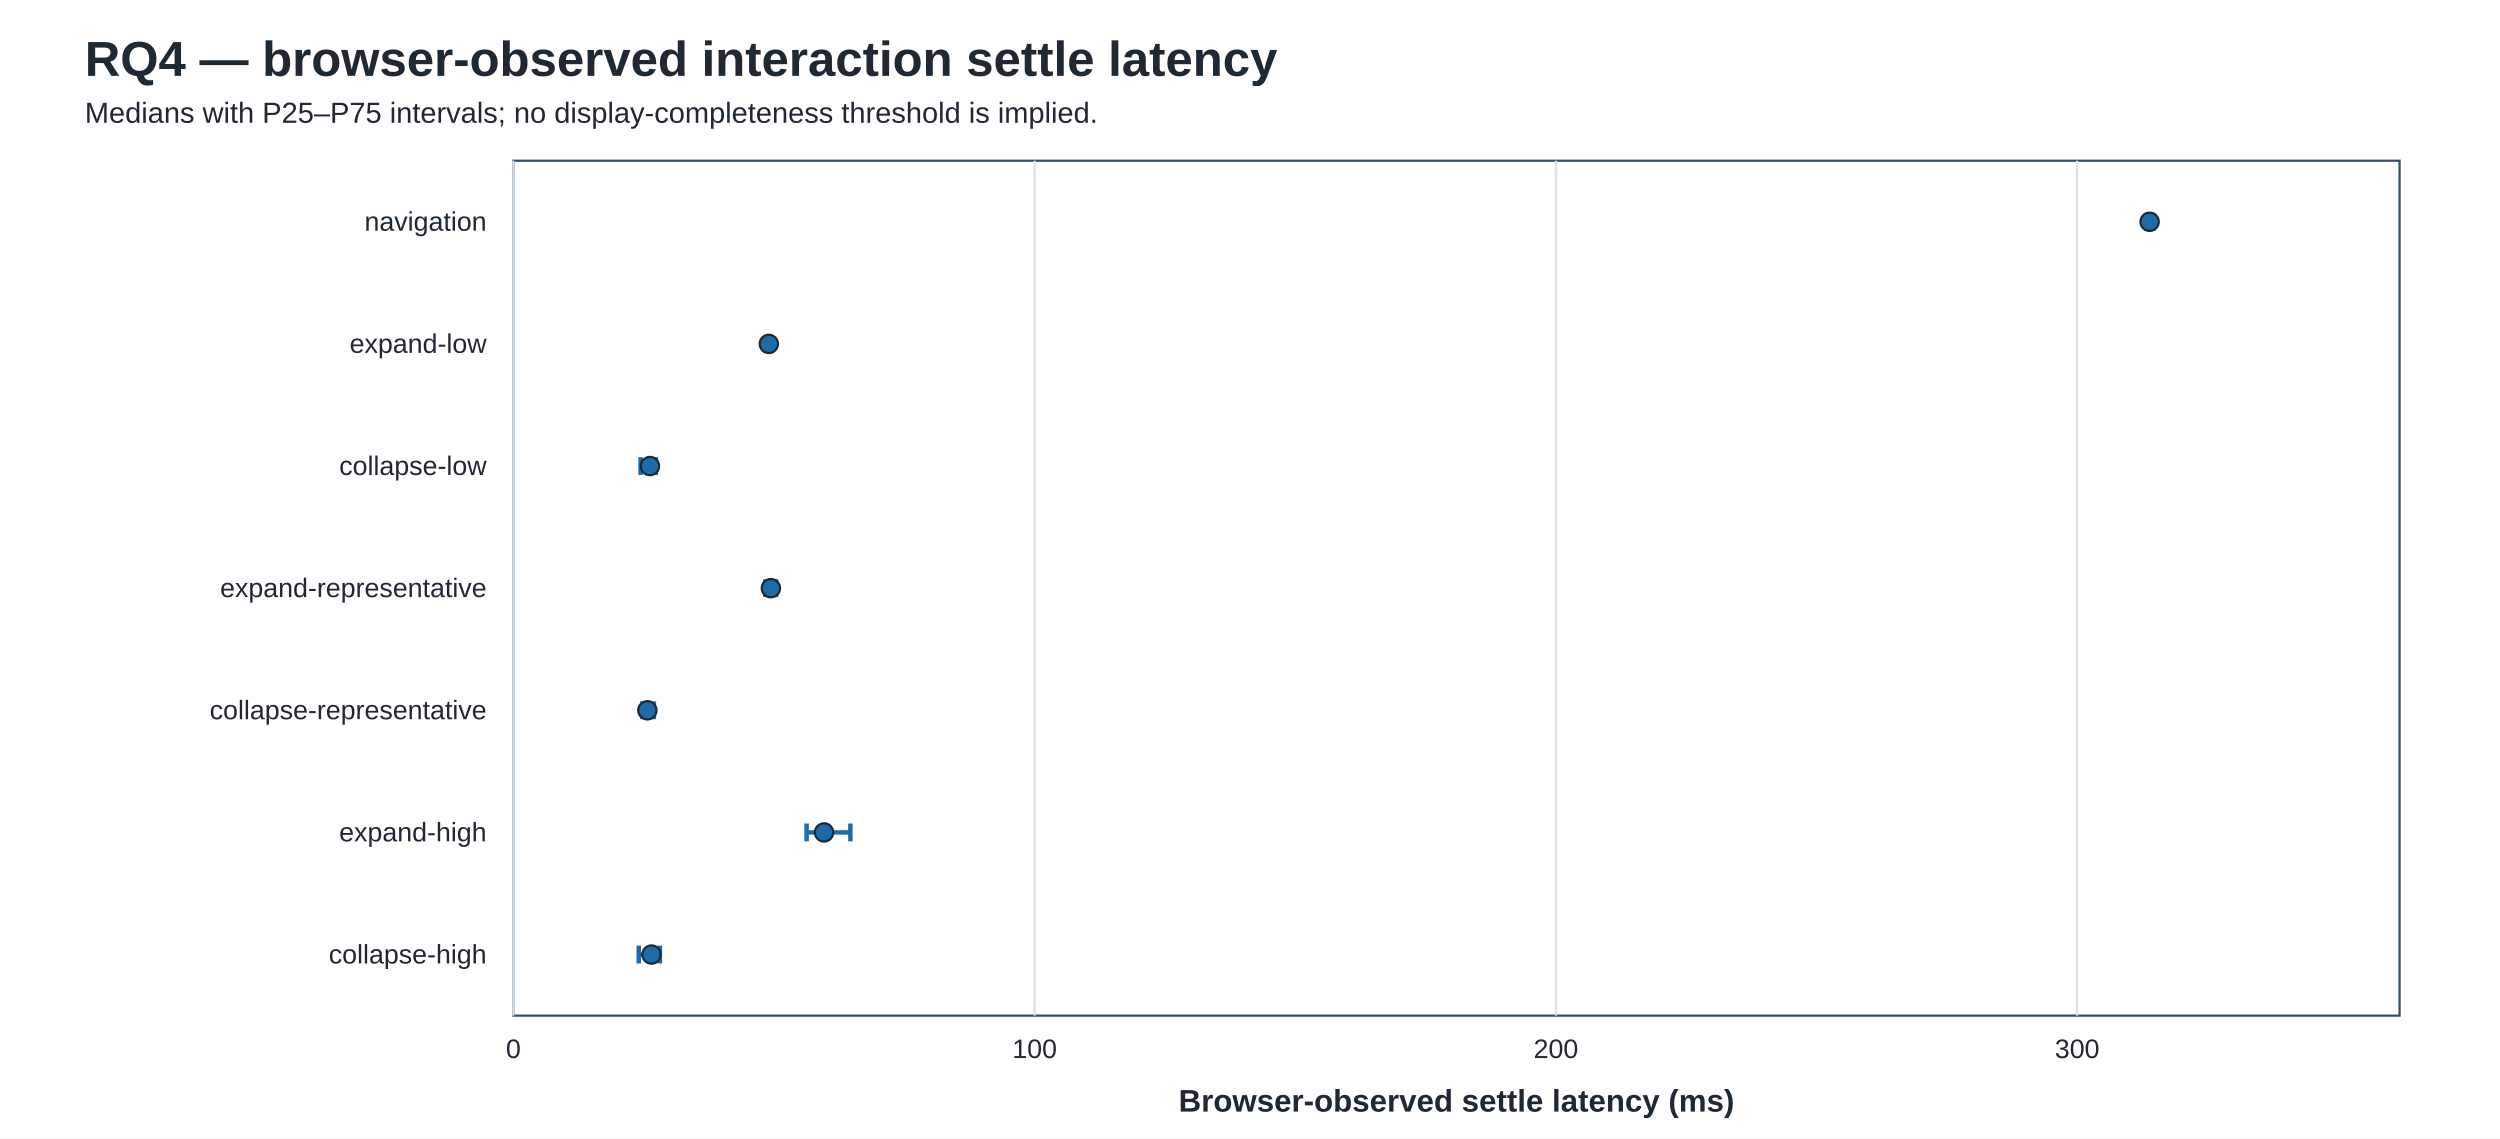
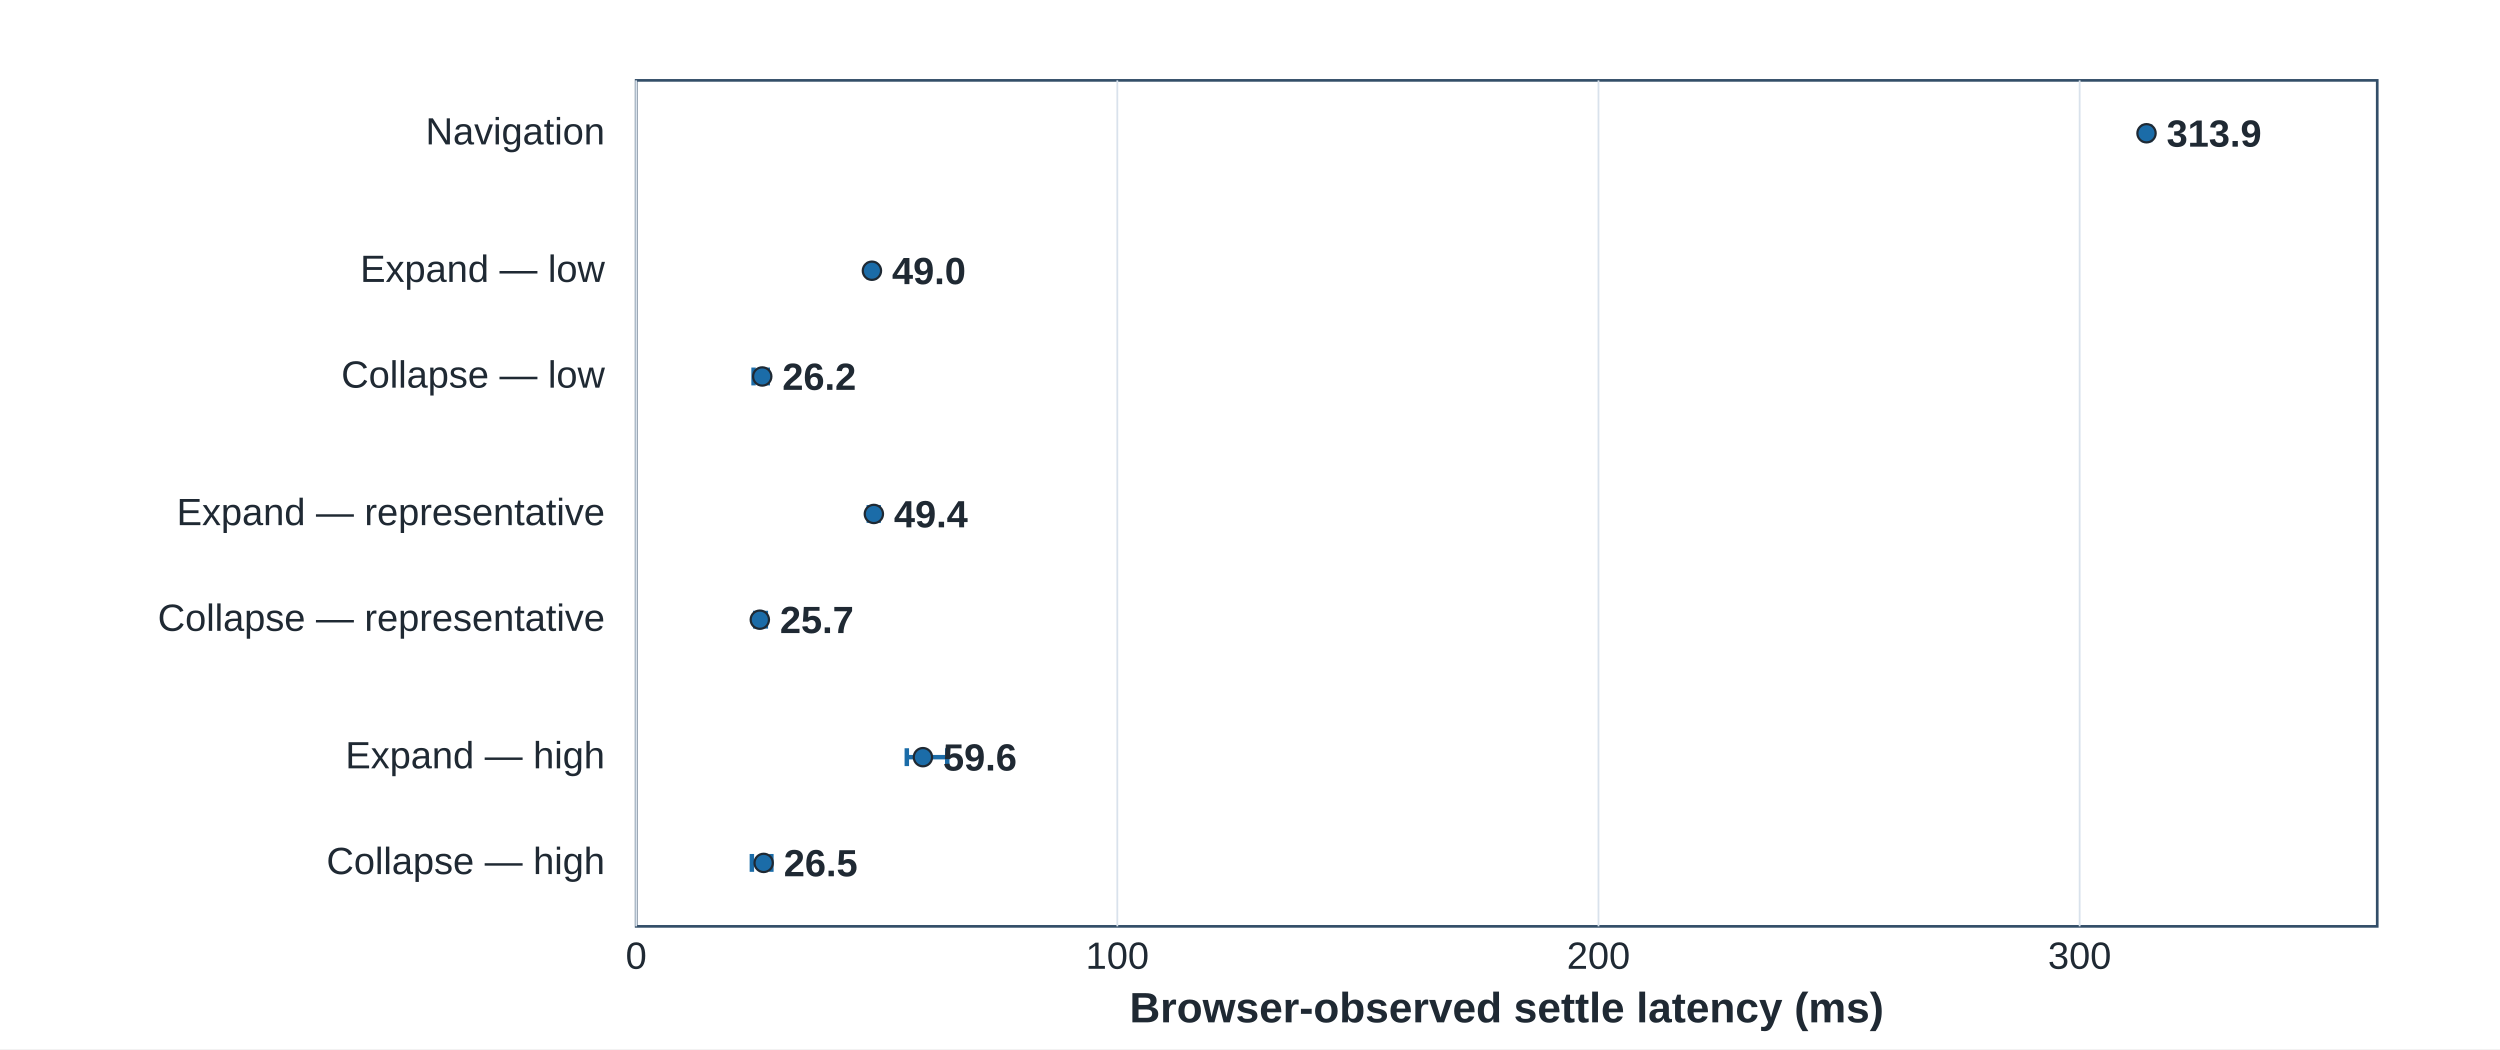
- <svg xmlns="http://www.w3.org/2000/svg" width="1120" height="510" viewBox="0 0 1120 510" role="img" aria-labelledby="title desc">
-   <style>text{font-family:Arial,Helvetica,sans-serif;fill:#1f2933}.title{font-size:22px;font-weight:700}.subtitle{font-size:13px}.axis{font-size:12px}.axis-title{font-size:14px;font-weight:600}.legend{font-size:13px}.note{font-size:12px}.frame{fill:none;stroke:#334e68;stroke-width:1}.grid{stroke:#d9e2ec;stroke-width:1}.series{fill:none;stroke-width:2.4}.interval{stroke-width:2}.marker{stroke:#1f2933;stroke-width:1}</style>
-   <rect width="1120" height="510" fill="#ffffff" />
-   <text class="title" x="38" y="34">RQ4 — browser-observed interaction settle latency</text>
-   <text class="subtitle" x="38" y="55">Medians with P25–P75 intervals; no display-completeness threshold is implied.</text>
-   <rect class="frame" x="230" y="72" width="845" height="383" />
-   <line class="grid" x1="230.00" x2="230.00" y1="72" y2="455" />
-   <text class="axis" text-anchor="middle" x="230.00" y="474">0</text>
-   <line class="grid" x1="463.52" x2="463.52" y1="72" y2="455" />
-   <text class="axis" text-anchor="middle" x="463.52" y="474">100</text>
-   <line class="grid" x1="697.05" x2="697.05" y1="72" y2="455" />
-   <text class="axis" text-anchor="middle" x="697.05" y="474">200</text>
-   <line class="grid" x1="930.57" x2="930.57" y1="72" y2="455" />
-   <text class="axis" text-anchor="middle" x="930.57" y="474">300</text>
-   <line class="interval" stroke="#1b6ca8" x1="961.63" x2="964.78" y1="99.36" y2="99.36" />
-   <line class="interval" stroke="#1b6ca8" x1="961.63" x2="961.63" y1="95.36" y2="103.36" />
-   <line class="interval" stroke="#1b6ca8" x1="964.78" x2="964.78" y1="95.36" y2="103.36" />
-   <circle class="marker" cx="963.03" cy="99.36" r="4.1" fill="#1b6ca8" />
-   <text class="axis" text-anchor="end" x="218" y="103.36">navigation</text>
-   <line class="interval" stroke="#1b6ca8" x1="342.91" x2="345.71" y1="154.07" y2="154.07" />
-   <line class="interval" stroke="#1b6ca8" x1="342.91" x2="342.91" y1="150.07" y2="158.07" />
-   <line class="interval" stroke="#1b6ca8" x1="345.71" x2="345.71" y1="150.07" y2="158.07" />
-   <circle class="marker" cx="344.43" cy="154.07" r="4.1" fill="#1b6ca8" />
-   <text class="axis" text-anchor="end" x="218" y="158.07">expand-low</text>
-   <line class="interval" stroke="#1b6ca8" x1="286.98" x2="293.87" y1="208.79" y2="208.79" />
-   <line class="interval" stroke="#1b6ca8" x1="286.98" x2="286.98" y1="204.79" y2="212.79" />
-   <line class="interval" stroke="#1b6ca8" x1="293.87" x2="293.87" y1="204.79" y2="212.79" />
-   <circle class="marker" cx="291.18" cy="208.79" r="4.1" fill="#1b6ca8" />
-   <text class="axis" text-anchor="end" x="218" y="212.79">collapse-low</text>
-   <line class="interval" stroke="#1b6ca8" x1="342.91" x2="347.70" y1="263.50" y2="263.50" />
-   <line class="interval" stroke="#1b6ca8" x1="342.91" x2="342.91" y1="259.50" y2="267.50" />
-   <line class="interval" stroke="#1b6ca8" x1="347.70" x2="347.70" y1="259.50" y2="267.50" />
-   <circle class="marker" cx="345.36" cy="263.50" r="4.1" fill="#1b6ca8" />
-   <text class="axis" text-anchor="end" x="218" y="267.50">expand-representative</text>
-   <line class="interval" stroke="#1b6ca8" x1="287.80" x2="292.93" y1="318.21" y2="318.21" />
-   <line class="interval" stroke="#1b6ca8" x1="287.80" x2="287.80" y1="314.21" y2="322.21" />
-   <line class="interval" stroke="#1b6ca8" x1="292.93" x2="292.93" y1="314.21" y2="322.21" />
-   <circle class="marker" cx="290.02" cy="318.21" r="4.1" fill="#1b6ca8" />
-   <text class="axis" text-anchor="end" x="218" y="322.21">collapse-representative</text>
-   <line class="interval" stroke="#1b6ca8" x1="361.36" x2="380.97" y1="372.93" y2="372.93" />
-   <line class="interval" stroke="#1b6ca8" x1="361.36" x2="361.36" y1="368.93" y2="376.93" />
-   <line class="interval" stroke="#1b6ca8" x1="380.97" x2="380.97" y1="368.93" y2="376.93" />
-   <circle class="marker" cx="369.18" cy="372.93" r="4.1" fill="#1b6ca8" />
-   <text class="axis" text-anchor="end" x="218" y="376.93">expand-high</text>
-   <line class="interval" stroke="#1b6ca8" x1="286.16" x2="295.62" y1="427.64" y2="427.64" />
-   <line class="interval" stroke="#1b6ca8" x1="286.16" x2="286.16" y1="423.64" y2="431.64" />
-   <line class="interval" stroke="#1b6ca8" x1="295.62" x2="295.62" y1="423.64" y2="431.64" />
-   <circle class="marker" cx="291.88" cy="427.64" r="4.1" fill="#1b6ca8" />
-   <text class="axis" text-anchor="end" x="218" y="431.64">collapse-high</text>
-   <text class="axis-title" text-anchor="middle" x="652.50" y="498">Browser-observed settle latency (ms)</text>
+ <svg xmlns="http://www.w3.org/2000/svg" width="178mm" height="74.70mm" viewBox="0 0 1120 470" role="img" aria-labelledby="title desc">
+   <style>text{font-family:Arial,Helvetica,sans-serif;fill:#1f2933}.title{font-size:24px;font-weight:700}.subtitle{font-size:17px}.axis{font-size:17px}.axis-title{font-size:19px;font-weight:600}.legend{font-size:18px}.note{font-size:17px}.value{font-size:17px;font-weight:600}.frame{fill:none;stroke:#334e68;stroke-width:1.2}.grid{stroke:#d9e2ec;stroke-width:0.8}.series{fill:none;stroke-width:2.4}.interval{stroke-width:2}.marker{stroke:#1f2933;stroke-width:1}</style>
+   <rect width="1120" height="470" fill="#ffffff" />
+   <rect class="frame" x="285" y="36" width="780" height="379" />
+   <line class="grid" x1="285.00" x2="285.00" y1="36" y2="415" />
+   <text class="axis" text-anchor="middle" x="285.00" y="434">0</text>
+   <line class="grid" x1="500.56" x2="500.56" y1="36" y2="415" />
+   <text class="axis" text-anchor="middle" x="500.56" y="434">100</text>
+   <line class="grid" x1="716.12" x2="716.12" y1="36" y2="415" />
+   <text class="axis" text-anchor="middle" x="716.12" y="434">200</text>
+   <line class="grid" x1="931.68" x2="931.68" y1="36" y2="415" />
+   <text class="axis" text-anchor="middle" x="931.68" y="434">300</text>
+   <line class="interval" stroke="#1b6ca8" x1="960.35" x2="963.26" y1="59.69" y2="59.69" />
+   <line class="interval" stroke="#1b6ca8" x1="960.35" x2="960.35" y1="55.69" y2="63.69" />
+   <line class="interval" stroke="#1b6ca8" x1="963.26" x2="963.26" y1="55.69" y2="63.69" />
+   <circle class="marker" cx="961.64" cy="59.69" r="4.1" fill="#1b6ca8" />
+   <text class="axis" text-anchor="end" x="271" y="64.69">Navigation</text>
+   <text class="value" x="970.64" y="65.69">313.9</text>
+   <line class="interval" stroke="#1b6ca8" x1="389.22" x2="391.81" y1="121.28" y2="121.28" />
+   <line class="interval" stroke="#1b6ca8" x1="389.22" x2="389.22" y1="117.28" y2="125.28" />
+   <line class="interval" stroke="#1b6ca8" x1="391.81" x2="391.81" y1="117.28" y2="125.28" />
+   <circle class="marker" cx="390.62" cy="121.28" r="4.1" fill="#1b6ca8" />
+   <text class="axis" text-anchor="end" x="271" y="126.28">Expand — low</text>
+   <text class="value" x="399.62" y="127.28">49.0</text>
+   <line class="interval" stroke="#1b6ca8" x1="337.60" x2="343.96" y1="168.65" y2="168.65" />
+   <line class="interval" stroke="#1b6ca8" x1="337.60" x2="337.60" y1="164.65" y2="172.65" />
+   <line class="interval" stroke="#1b6ca8" x1="343.96" x2="343.96" y1="164.65" y2="172.65" />
+   <circle class="marker" cx="341.48" cy="168.65" r="4.1" fill="#1b6ca8" />
+   <text class="axis" text-anchor="end" x="271" y="173.65">Collapse — low</text>
+   <text class="value" x="350.48" y="174.65">26.2</text>
+   <line class="interval" stroke="#1b6ca8" x1="389.22" x2="393.64" y1="230.24" y2="230.24" />
+   <line class="interval" stroke="#1b6ca8" x1="389.22" x2="389.22" y1="226.24" y2="234.24" />
+   <line class="interval" stroke="#1b6ca8" x1="393.64" x2="393.64" y1="226.24" y2="234.24" />
+   <circle class="marker" cx="391.49" cy="230.24" r="4.1" fill="#1b6ca8" />
+   <text class="axis" text-anchor="end" x="271" y="235.24">Expand — representative</text>
+   <text class="value" x="400.49" y="236.24">49.4</text>
+   <line class="interval" stroke="#1b6ca8" x1="338.35" x2="343.09" y1="277.61" y2="277.61" />
+   <line class="interval" stroke="#1b6ca8" x1="338.35" x2="338.35" y1="273.61" y2="281.61" />
+   <line class="interval" stroke="#1b6ca8" x1="343.09" x2="343.09" y1="273.61" y2="281.61" />
+   <circle class="marker" cx="340.40" cy="277.61" r="4.1" fill="#1b6ca8" />
+   <text class="axis" text-anchor="end" x="271" y="282.61">Collapse — representative</text>
+   <text class="value" x="349.40" y="283.61">25.7</text>
+   <line class="interval" stroke="#1b6ca8" x1="406.25" x2="424.36" y1="339.20" y2="339.20" />
+   <line class="interval" stroke="#1b6ca8" x1="406.25" x2="406.25" y1="335.20" y2="343.20" />
+   <line class="interval" stroke="#1b6ca8" x1="424.36" x2="424.36" y1="335.20" y2="343.20" />
+   <circle class="marker" cx="413.47" cy="339.20" r="4.1" fill="#1b6ca8" />
+   <text class="axis" text-anchor="end" x="271" y="344.20">Expand — high</text>
+   <text class="value" x="422.47" y="345.20">59.6</text>
+   <line class="interval" stroke="#1b6ca8" x1="336.84" x2="345.57" y1="386.57" y2="386.57" />
+   <line class="interval" stroke="#1b6ca8" x1="336.84" x2="336.84" y1="382.57" y2="390.57" />
+   <line class="interval" stroke="#1b6ca8" x1="345.57" x2="345.57" y1="382.57" y2="390.57" />
+   <circle class="marker" cx="342.12" cy="386.57" r="4.1" fill="#1b6ca8" />
+   <text class="axis" text-anchor="end" x="271" y="391.57">Collapse — high</text>
+   <text class="value" x="351.12" y="392.57">26.5</text>
+   <text class="axis-title" text-anchor="middle" x="675.00" y="458">Browser-observed settle latency (ms)</text>
</svg>
